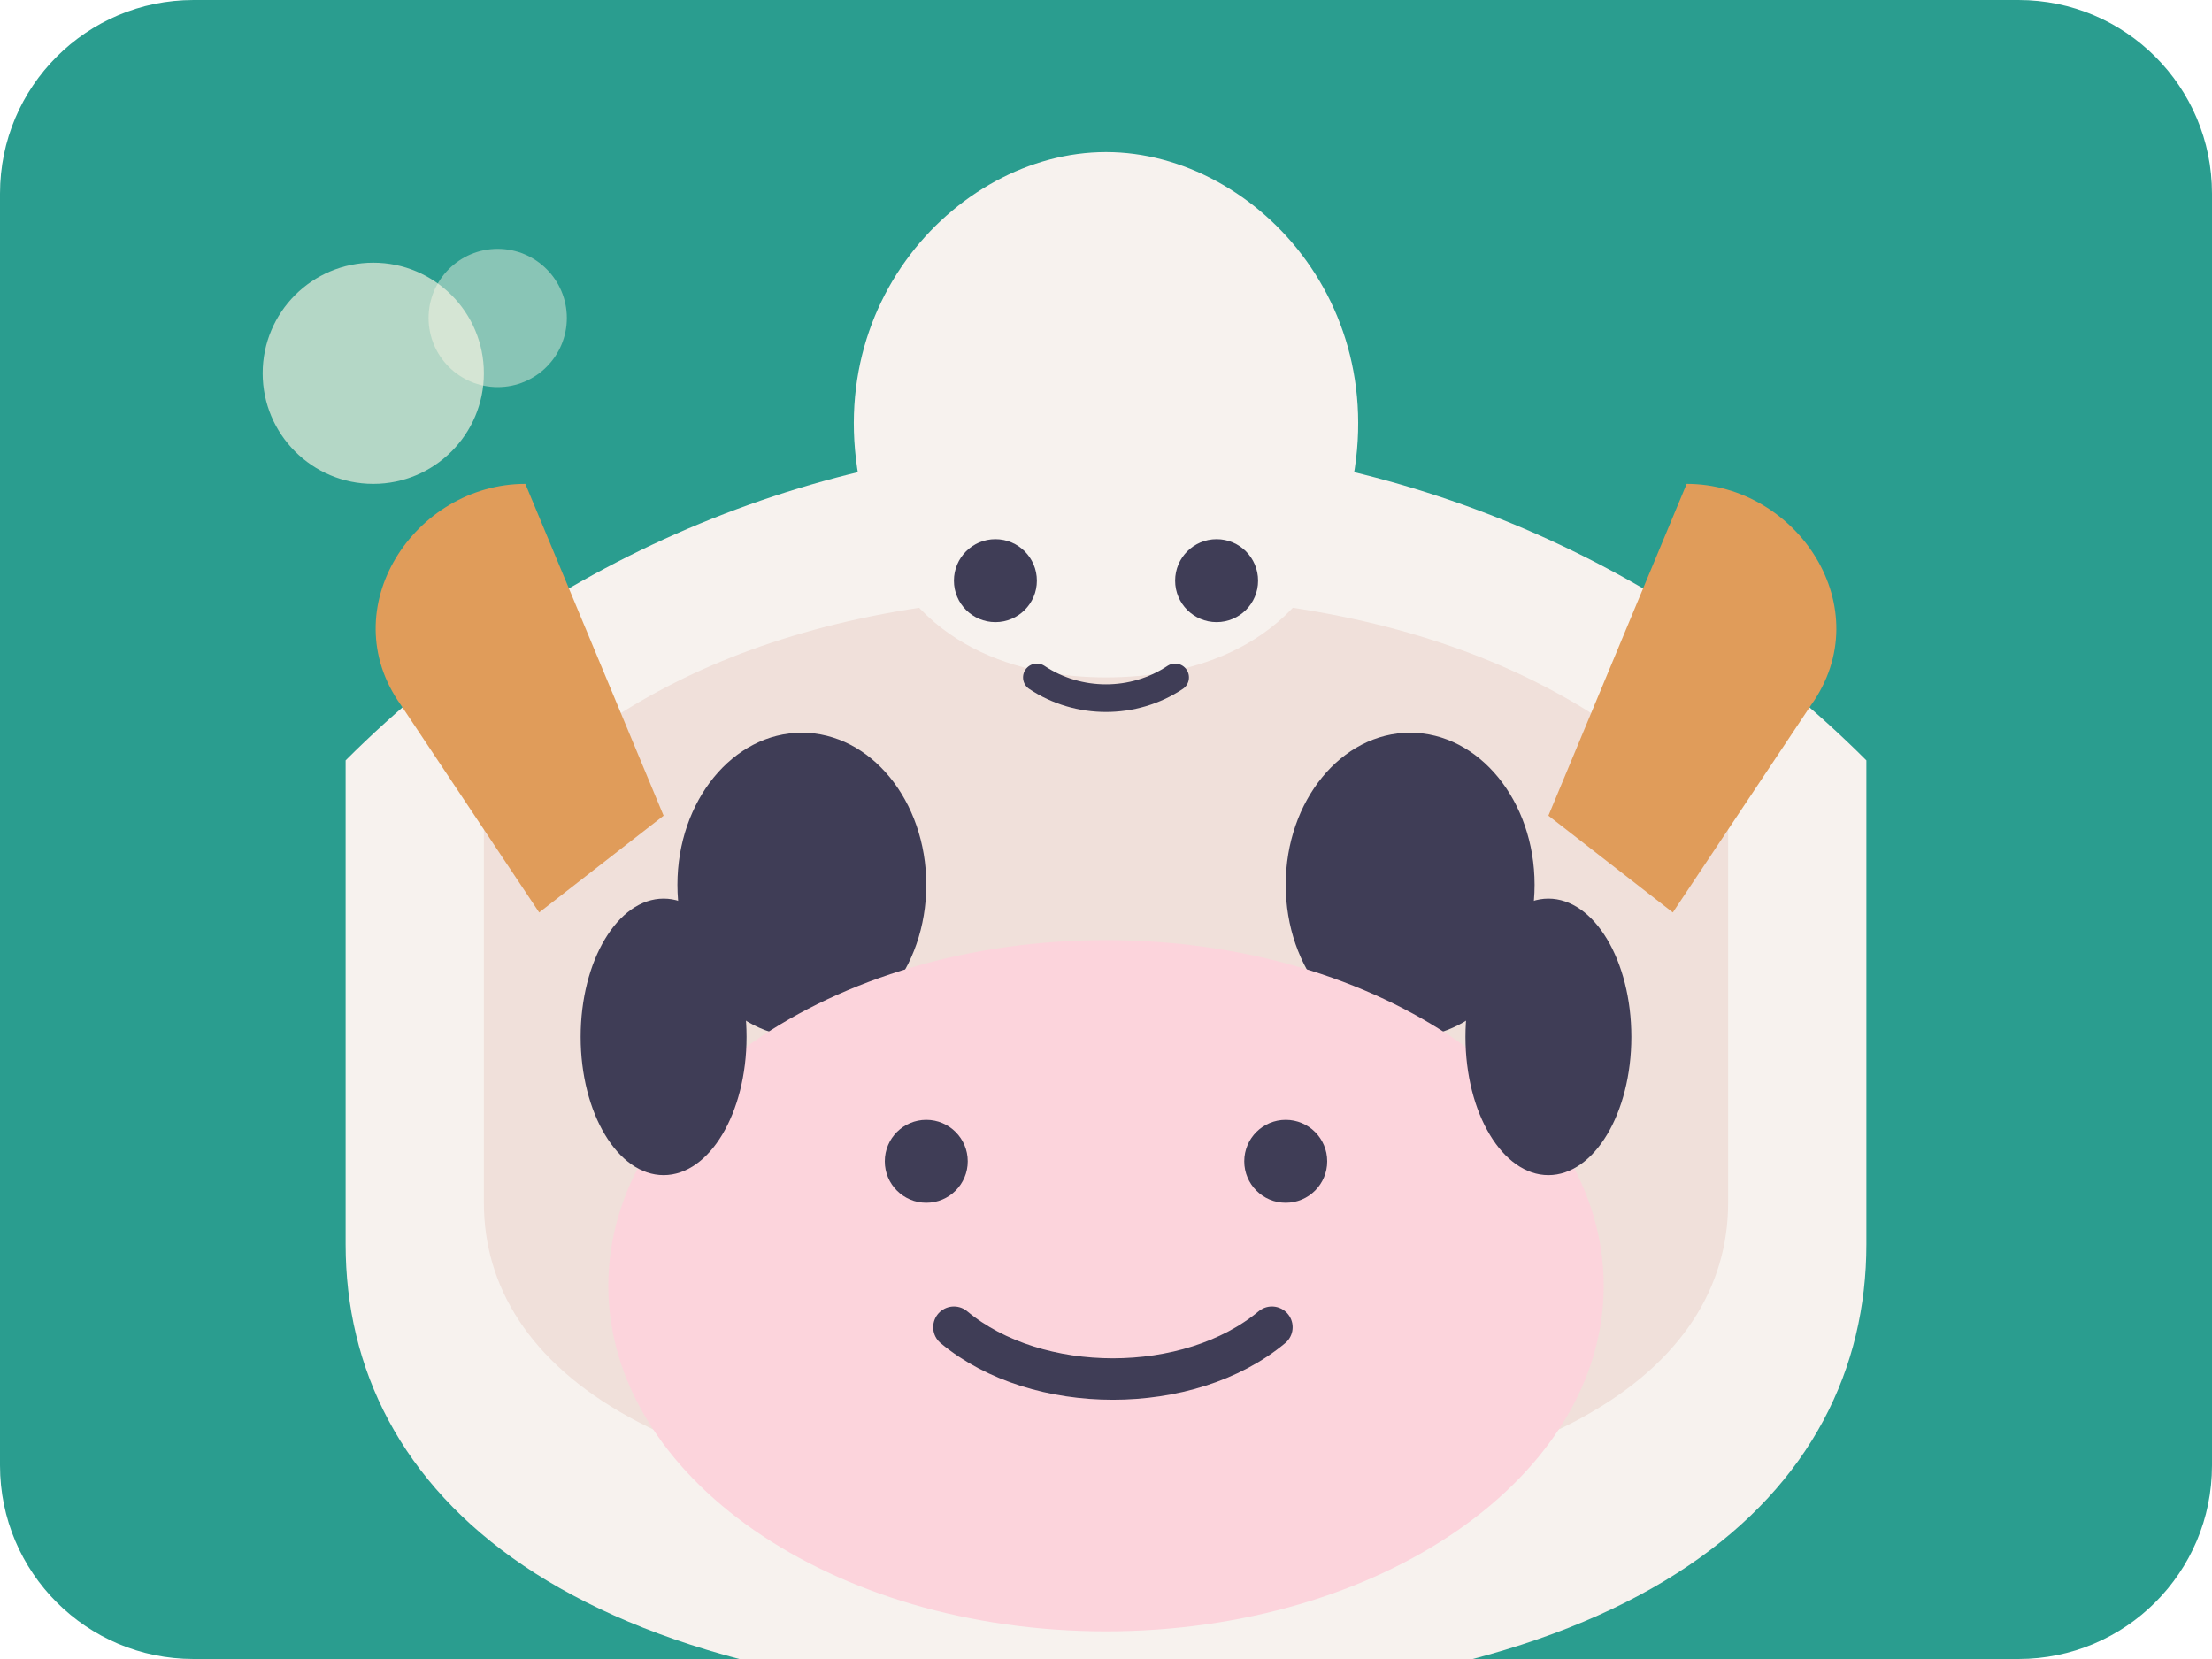
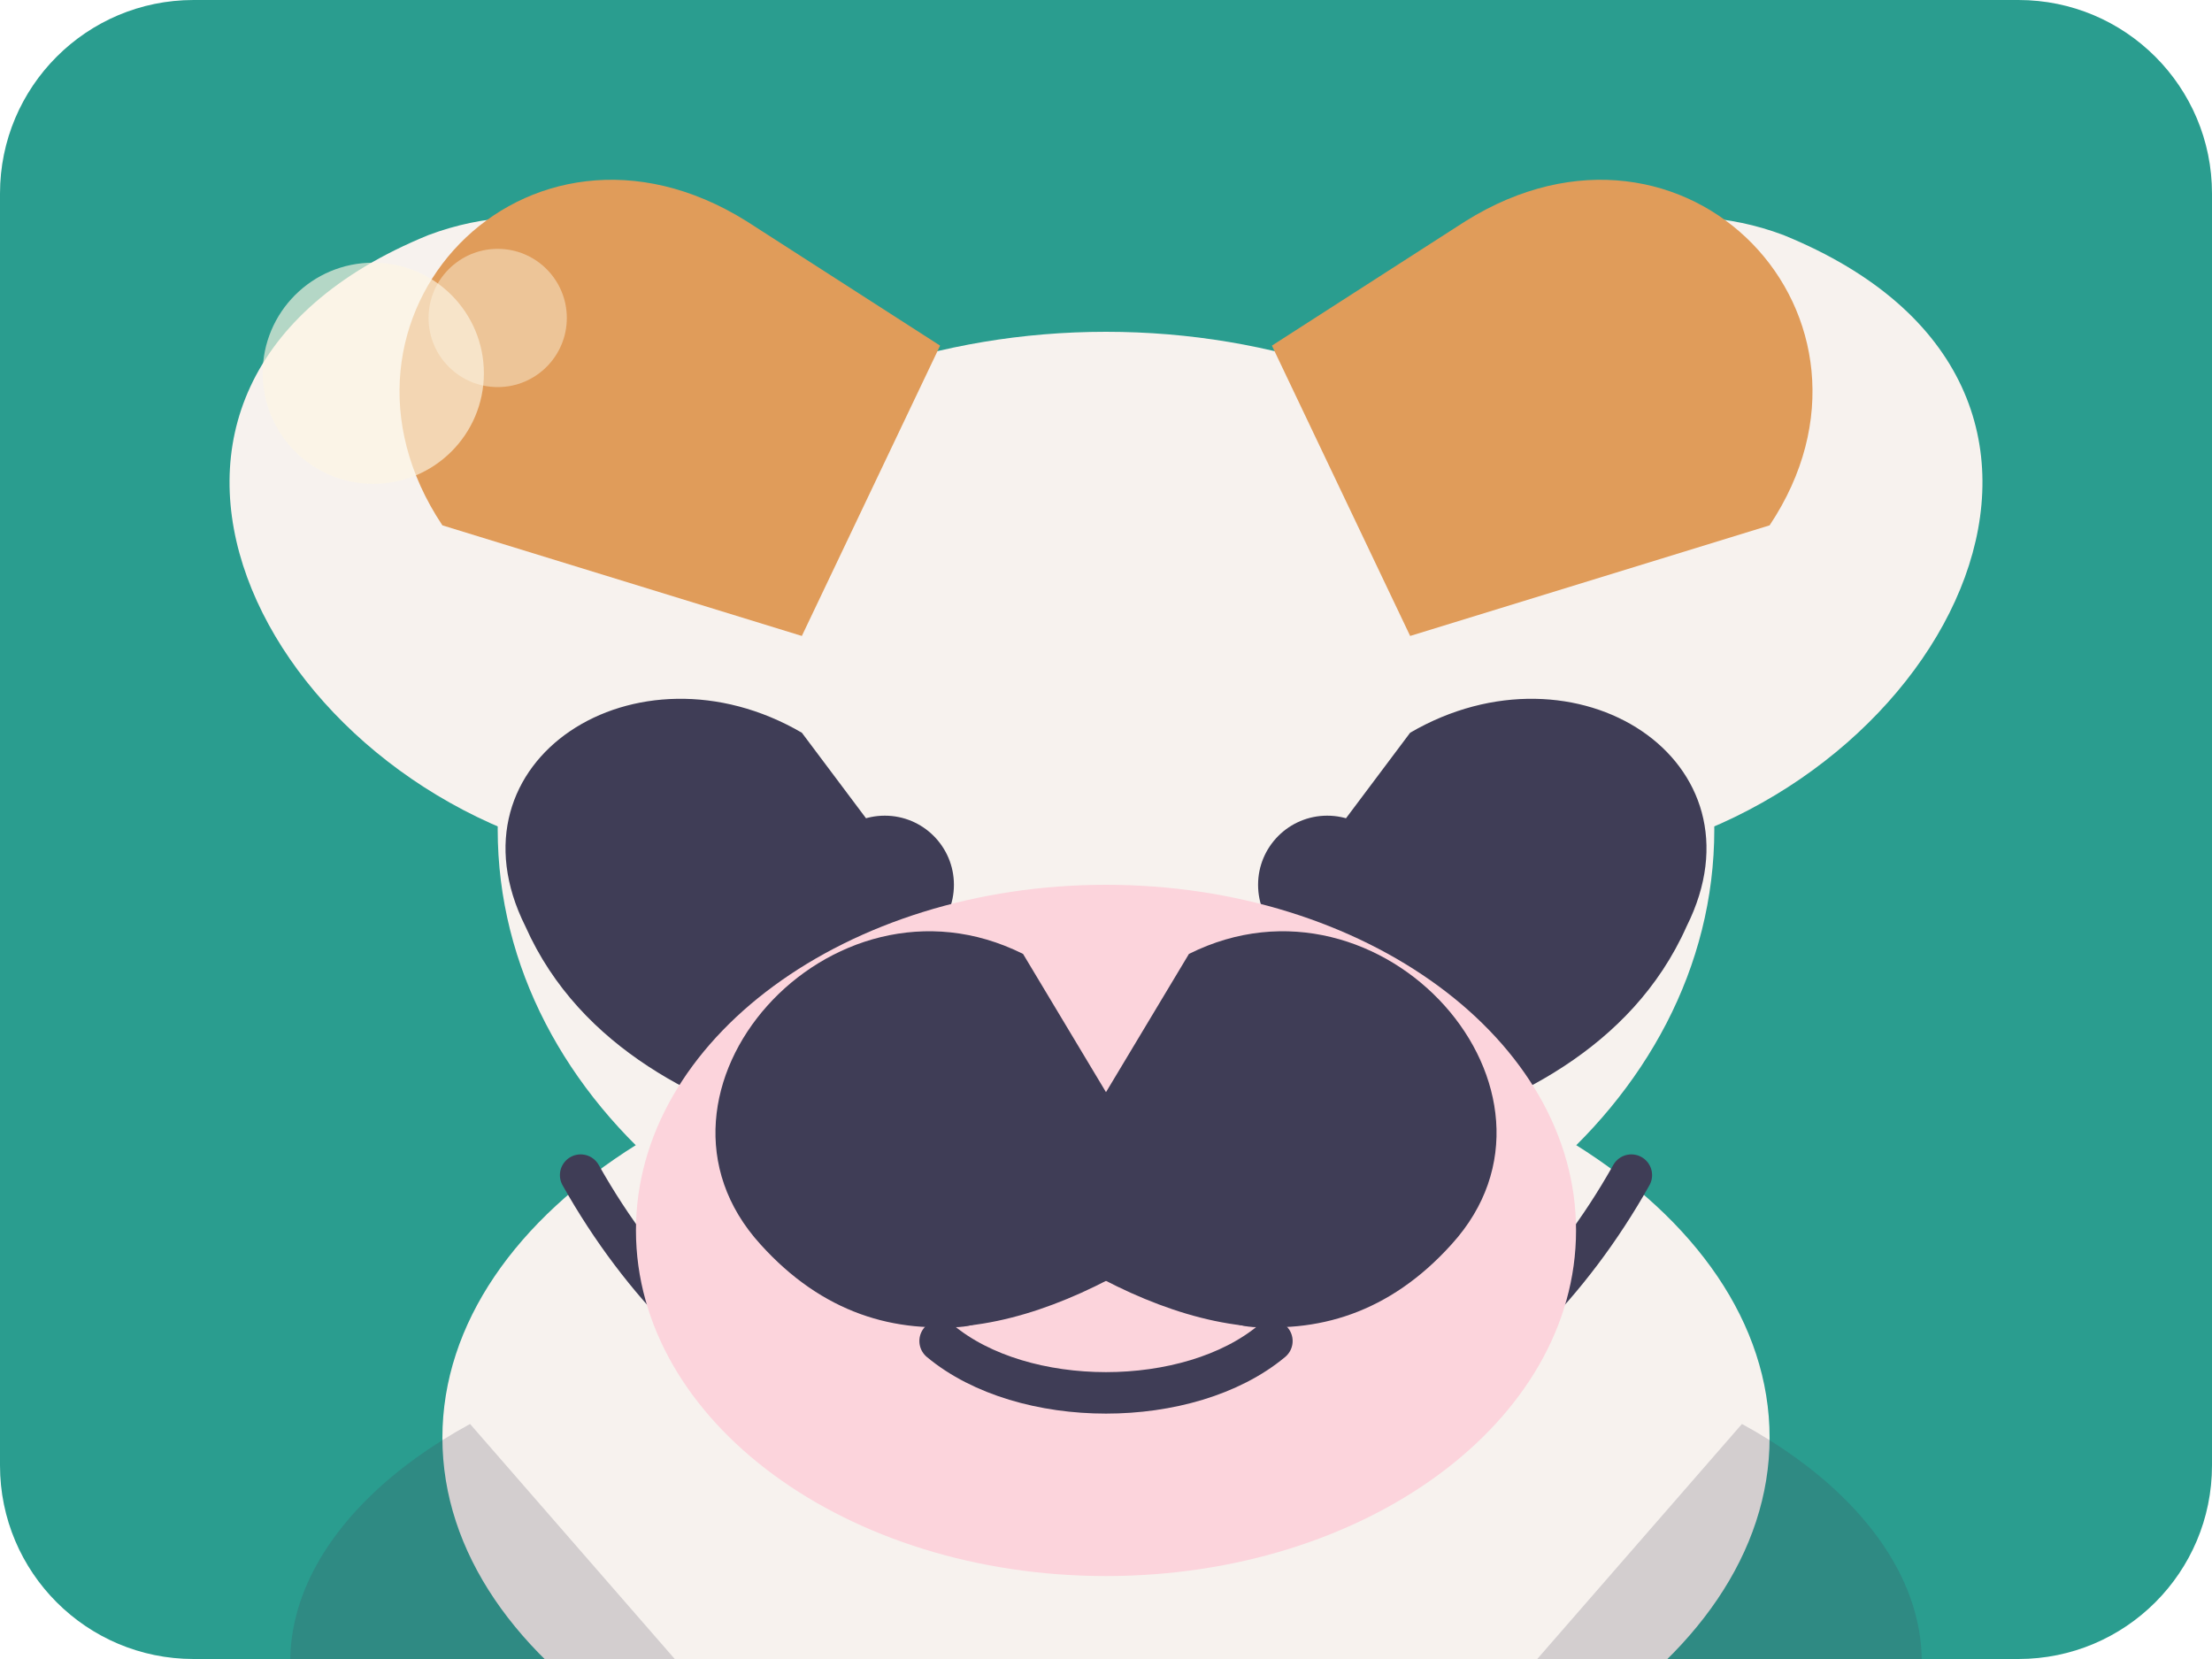
<svg xmlns="http://www.w3.org/2000/svg" viewBox="0 0 320 240">
  <rect width="320" height="240" fill="#2A9D8F" rx="28" />
-   <g transform="translate(160 150)">
-     <path d="M-110-40c30-30 70-46 110-46s80 16 110 46v70c0 36-32 66-110 66s-110-30-110-66v-70z" fill="#F7F2EE" />
-     <path d="M-90-30c16-18 42-34 90-34s74 16 90 34v54c0 24-26 44-90 44s-90-20-90-44v-54z" fill="#F0E0DA" />
+   <g transform="translate(160 138)">
+     <ellipse cx="0" cy="70" rx="96" ry="60" fill="#F7F2EE" />
+     <path d="M-92 68c-22 12-34 32-20 52 14 20 44 26 74 10" fill="#3F3D56" opacity="0.2" />
+     <path d="M92 68c22 12 34 32 20 52-14 20-44 26-74 10" fill="#3F3D56" opacity="0.2" />
+     <g fill="#F7F2EE">
+       <path d="M-74-14c-48-10-78-68-24-90 32-12 64 20 74 46" />
+       <path d="M74-14c48-10 78-68 24-90-32-12-64 20-74 46" />
+       <ellipse cx="0" cy="-18" rx="88" ry="72" />
+     </g>
    <g fill="#E09C5A">
-       <path d="M-84-80c-16 0-28 18-18 32l20 30 18-14-20-48z" />
-       <path d="M84-80c16 0 28 18 18 32l-20 30-18-14 20-48z" />
-     </g>
-     <ellipse cx="-44" cy="-22" rx="18" ry="22" fill="#3F3D56" />
-     <ellipse cx="44" cy="-22" rx="18" ry="22" fill="#3F3D56" />
-     <ellipse cx="0" cy="36" rx="72" ry="50" fill="#FCD4DC" />
-     <g fill="#3F3D56">
-       <circle cx="-26" cy="18" r="6" />
-       <circle cx="26" cy="18" r="6" />
-       <path d="M-22 42c12 10 34 10 46 0" fill="none" stroke="#3F3D56" stroke-width="6" stroke-linecap="round" />
+       <path d="M-96-62c-20-30 12-64 44-44l28 18-20 42z" />
+       <path d="M96-62c20-30-12-64-44-44l-28 18 20 42z" />
    </g>
    <g fill="#3F3D56">
-       <ellipse cx="-64" cy="0" rx="12" ry="20" />
-       <ellipse cx="64" cy="0" rx="12" ry="20" />
+       <path d="M-44-32c-24-14-52 4-40 28 8 18 26 26 40 30l12-42z" />
+       <path d="M44-32c24-14 52 4 40 28-8 18-26 26-40 30l-12-42z" />
+       <circle cx="-32" cy="-10" r="10" />
+       <circle cx="32" cy="-10" r="10" />
+       <path d="M-22 8c10 12 34 12 44 0" fill="none" stroke="#3F3D56" stroke-width="6" stroke-linecap="round" />
+       <path d="M-76 32c18 32 48 46 76 46s58-14 76-46" fill="none" stroke="#3F3D56" stroke-width="6" stroke-linecap="round" />
    </g>
-     <path d="M-34-74c-10-30 12-54 34-54s44 24 34 54c-6 18-22 22-34 22s-28-4-34-22z" fill="#F7F2EE" />
-     <g transform="translate(0 -66)" fill="#3F3D56">
-       <circle cx="-16" cy="0" r="6" />
-       <circle cx="16" cy="0" r="6" />
-       <path d="M-10 14c6 4 14 4 20 0" fill="none" stroke="#3F3D56" stroke-width="4" stroke-linecap="round" />
+     <g>
+       <ellipse cx="0" cy="40" rx="68" ry="50" fill="#FCD4DC" />
+       <ellipse cx="-22" cy="36" rx="14" ry="18" fill="#3F3D56" />
+       <ellipse cx="22" cy="36" rx="14" ry="18" fill="#3F3D56" />
+       <path d="M-24 56c12 10 36 10 48 0" fill="none" stroke="#3F3D56" stroke-width="6" stroke-linecap="round" />
+     </g>
+     <g fill="#3F3D56">
+       <path d="M-12 0c-28-14-58 20-38 42 18 20 42 12 62-2z" />
+       <path d="M12 0c28-14 58 20 38 42-18 20-42 12-62-2z" />
    </g>
  </g>
  <circle cx="54" cy="54" r="16" fill="#FDF6E4" opacity="0.65" />
  <circle cx="72" cy="46" r="10" fill="#FDF6E4" opacity="0.45" />
</svg>
